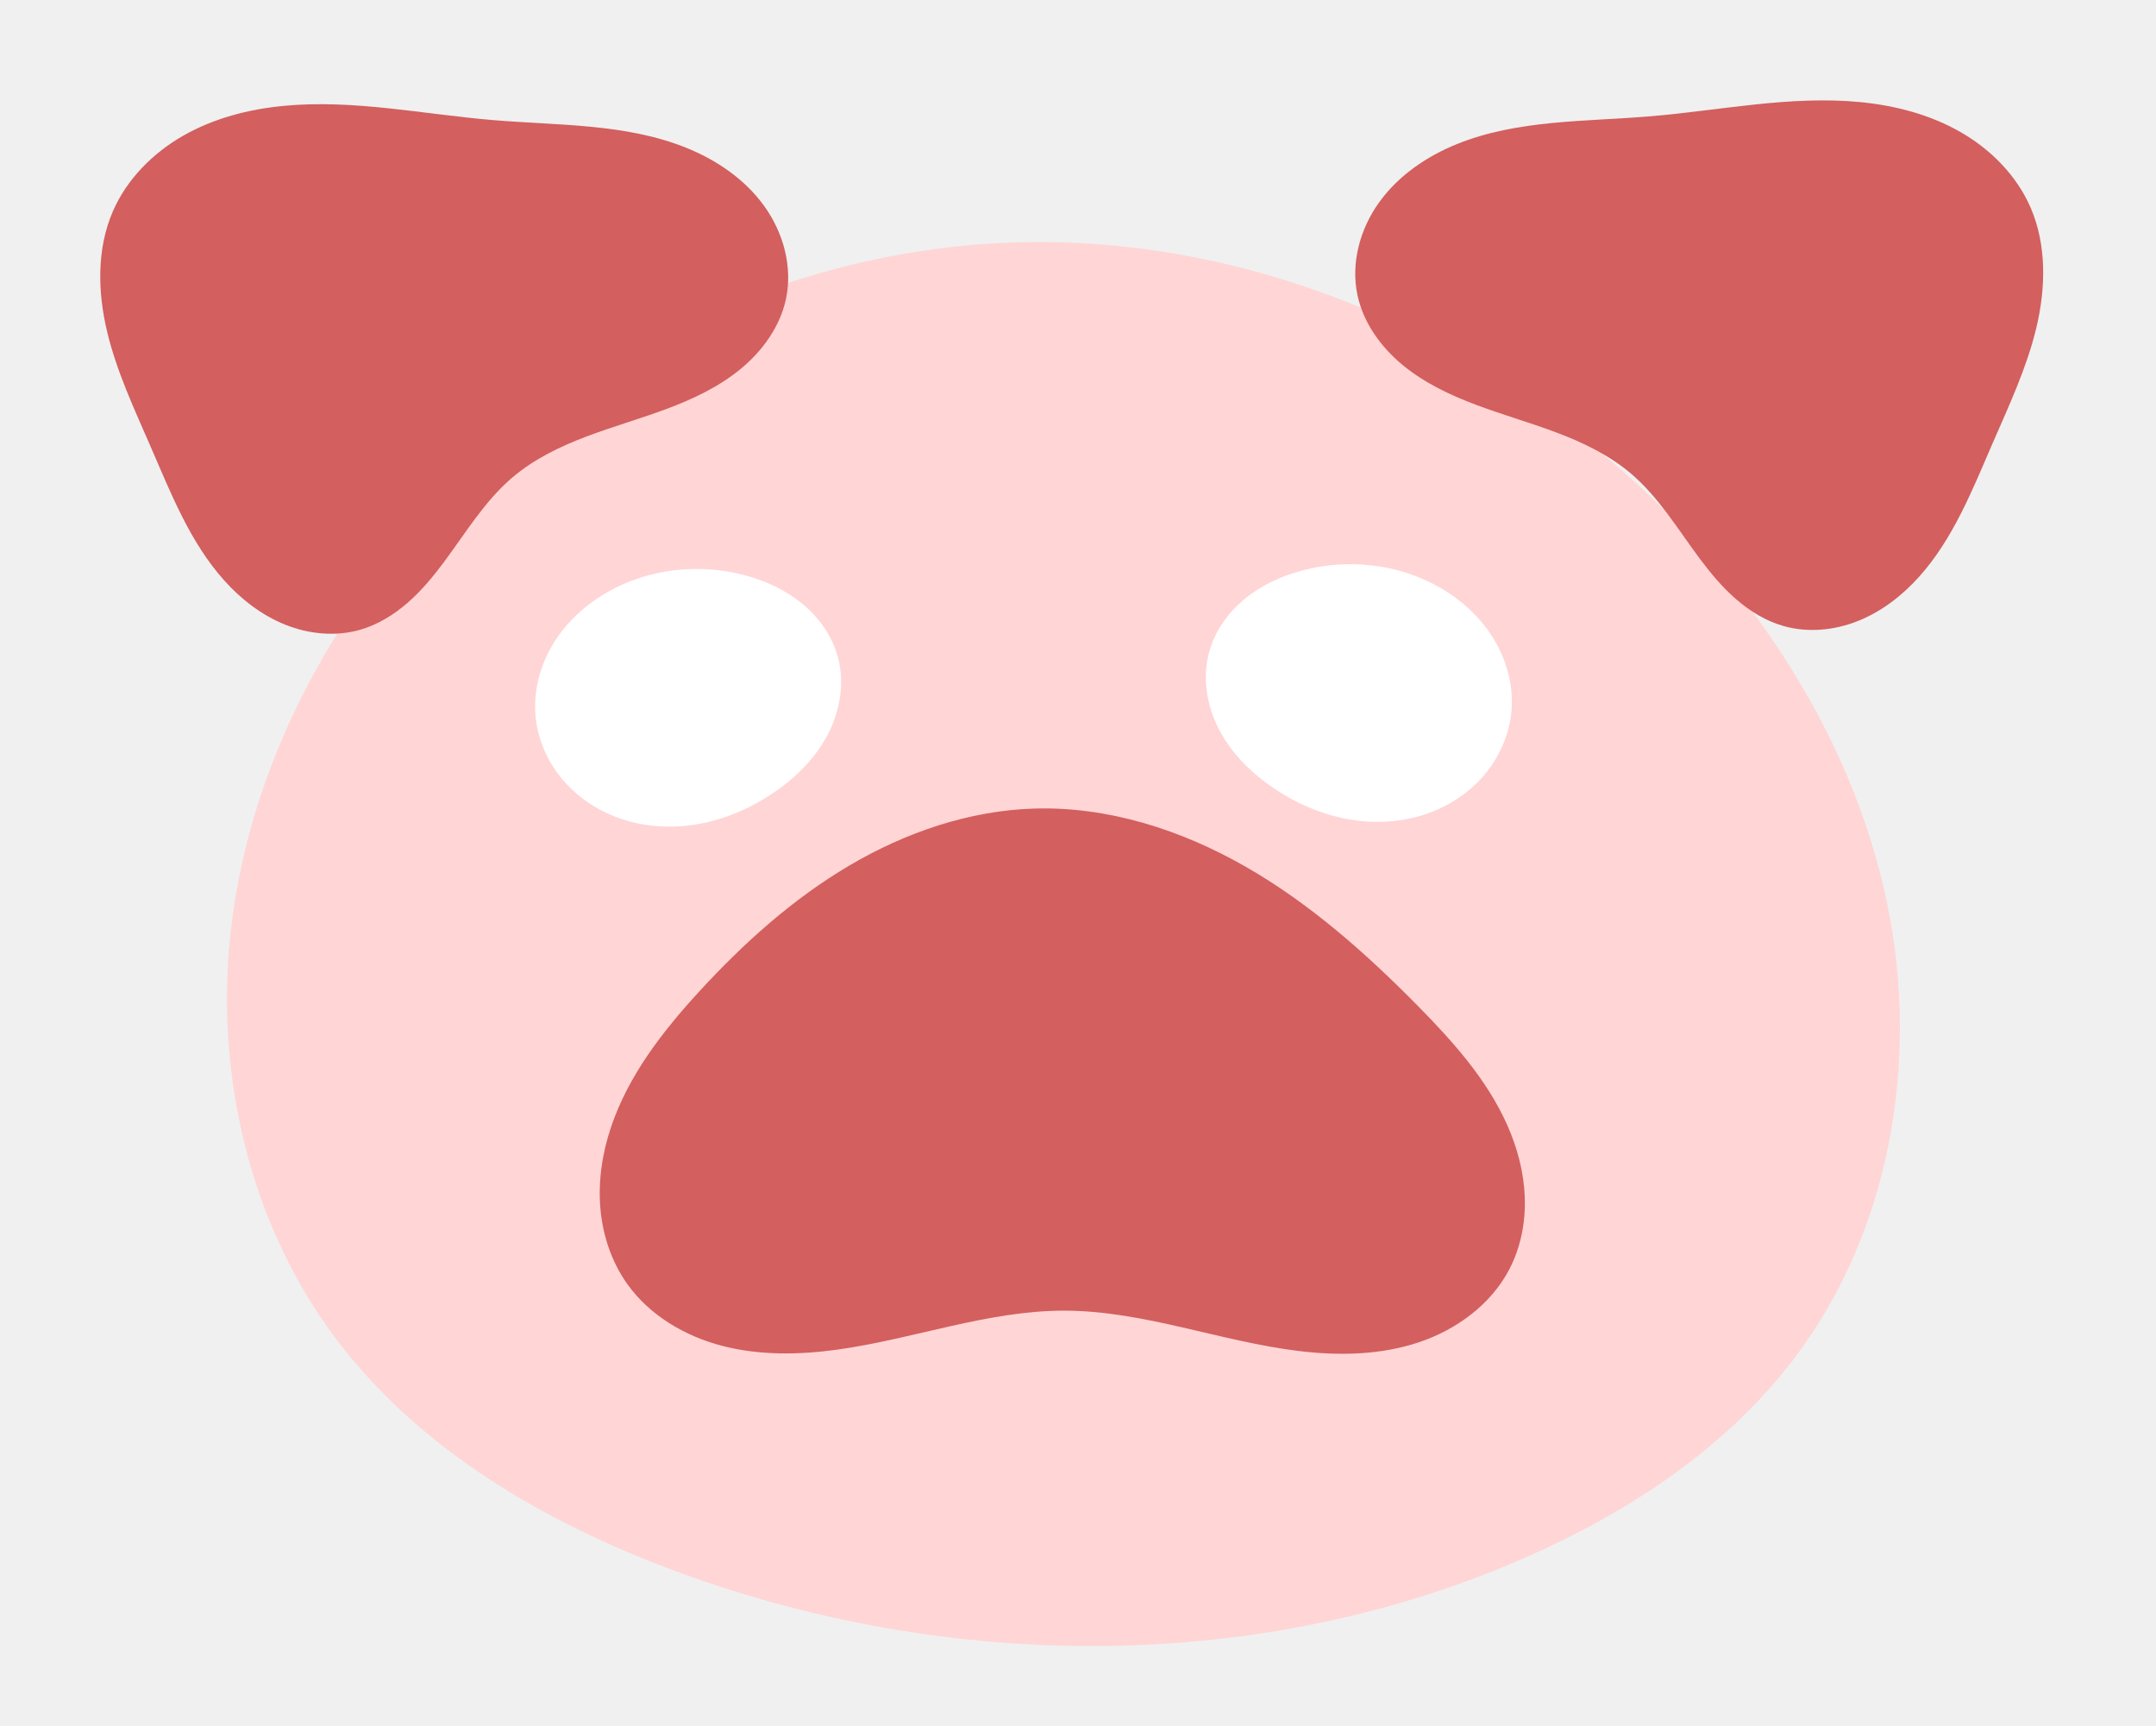
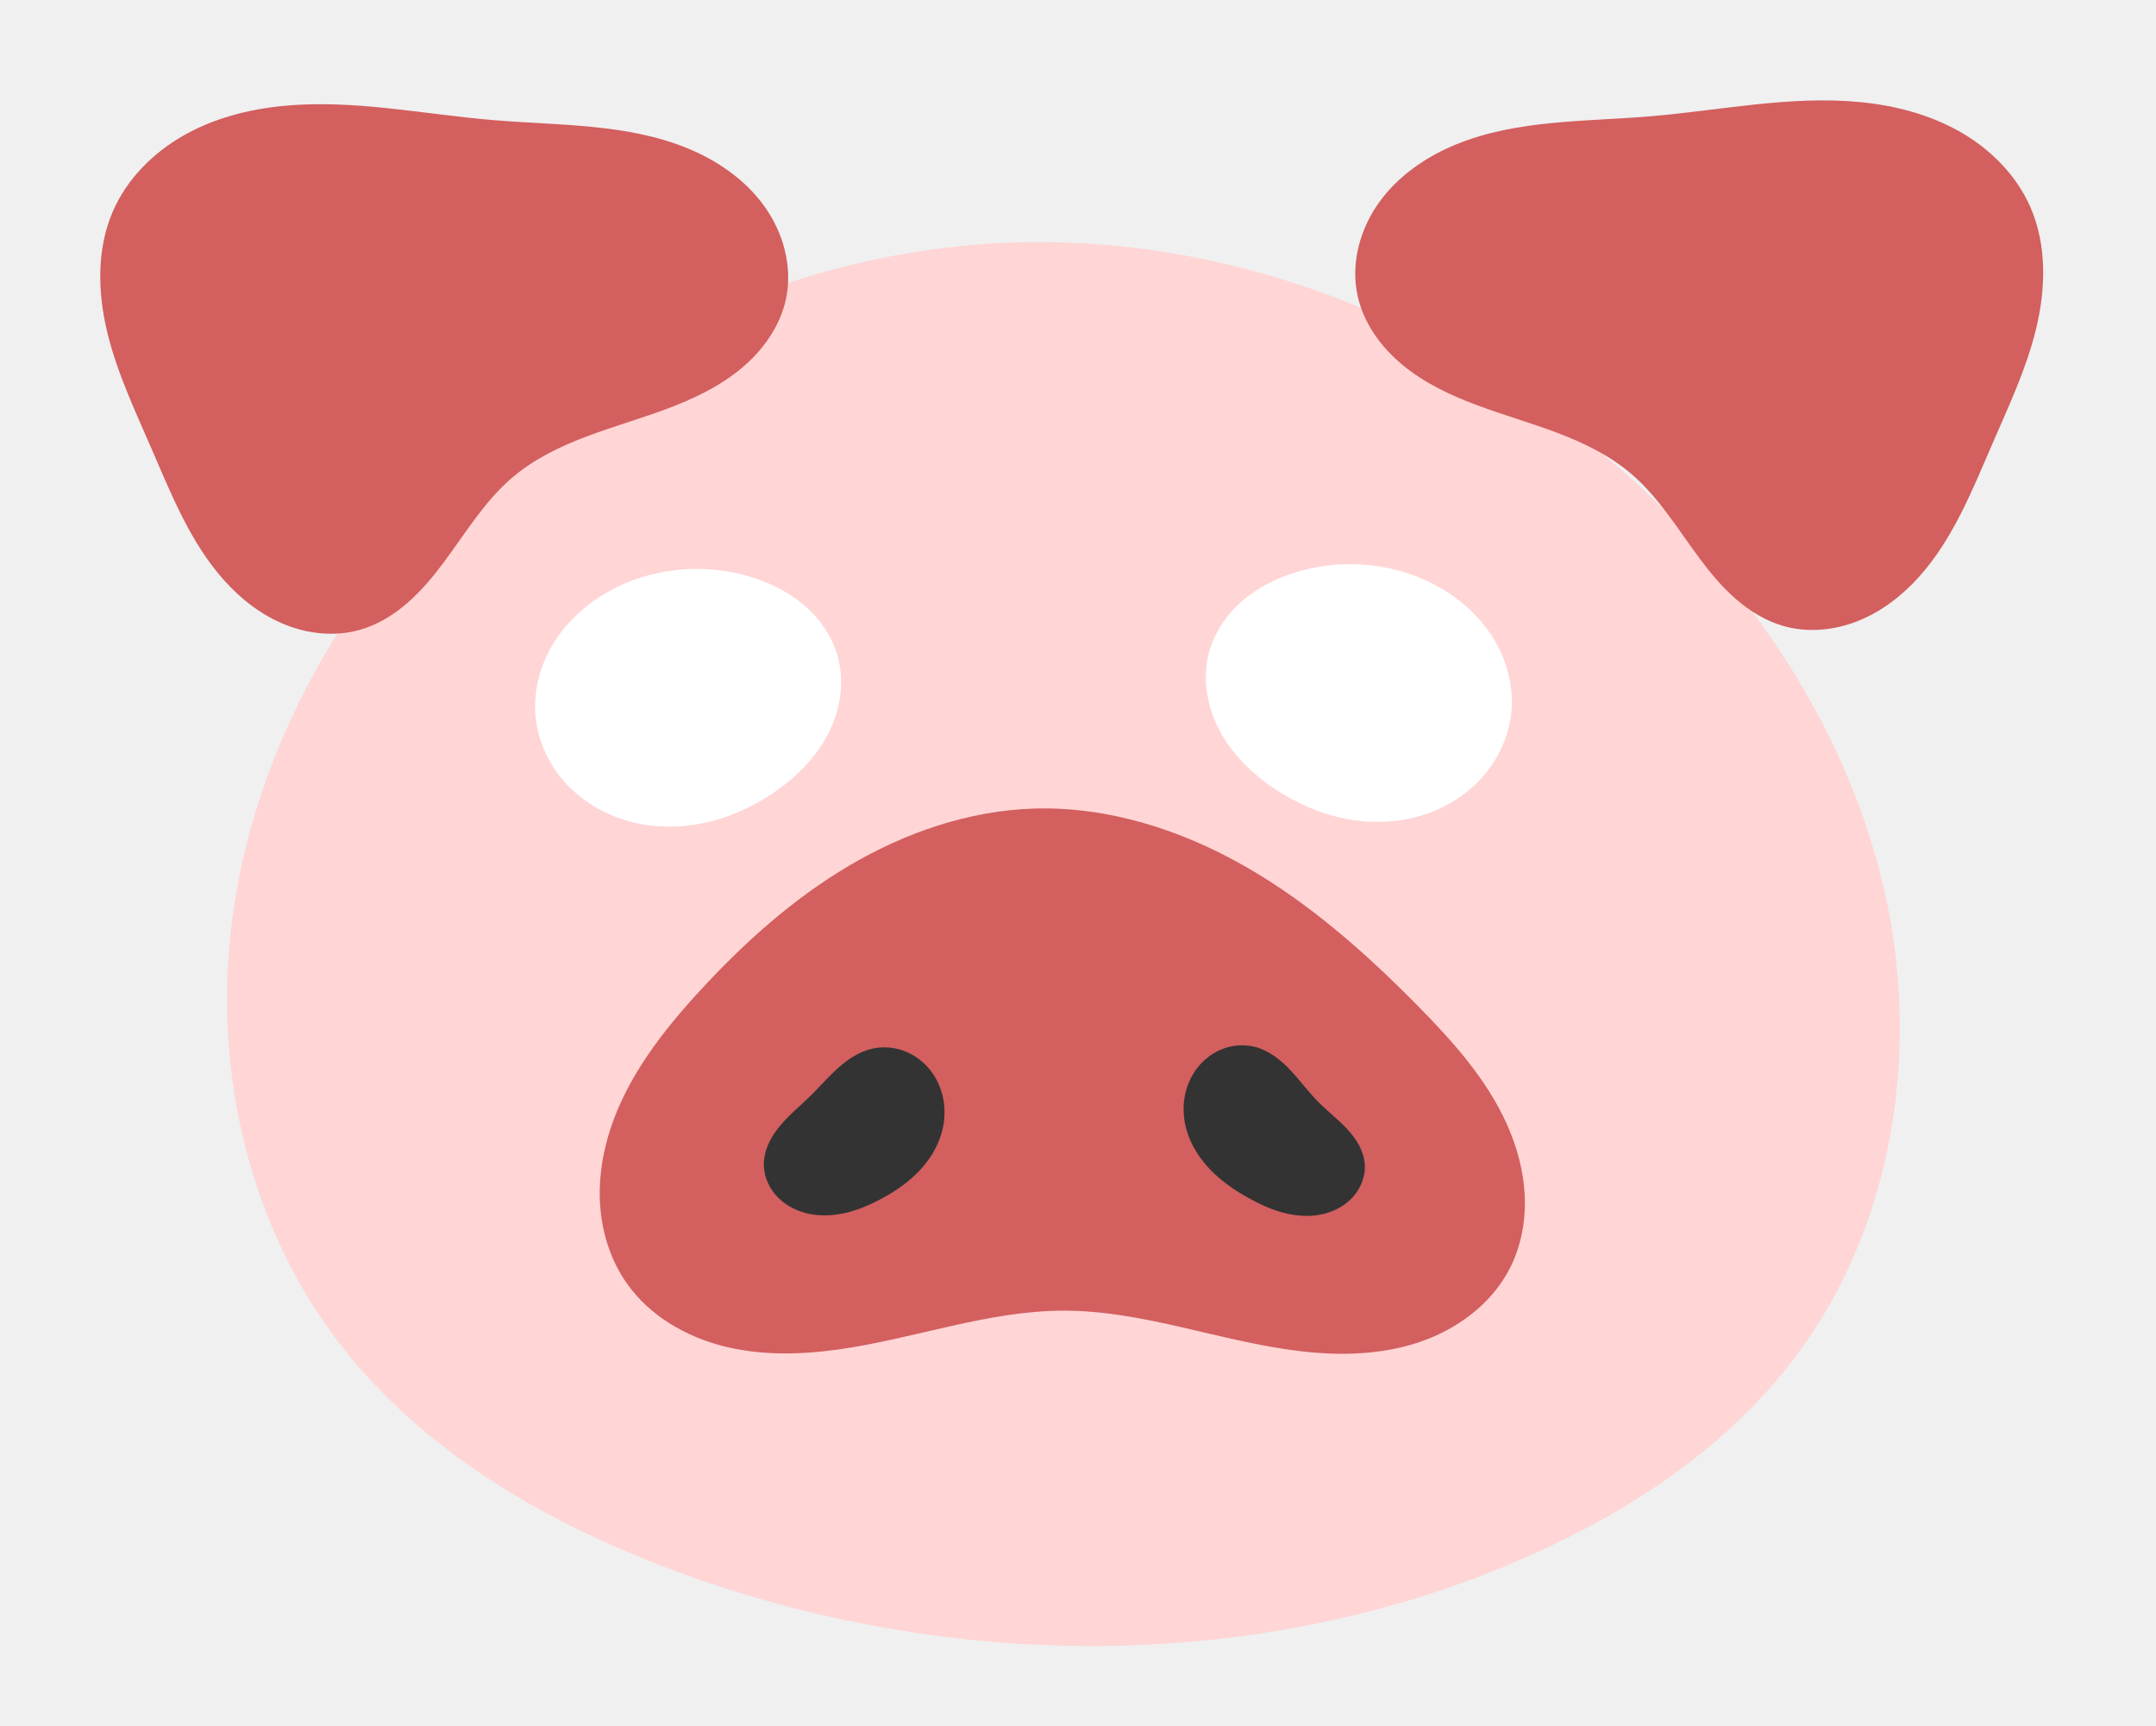
<svg xmlns="http://www.w3.org/2000/svg" width="150mm" height="120mm" viewBox="0 0 150 120" version="1.1" id="svg5">
  <defs id="defs2">
    </defs>
  <g id="layer1">
    <g id="g937" transform="translate(-26.47253,-88.48352)">
      <g id="g929">
        <g id="g924">
          <path style="fill:#ffd5d5;stroke-width:0.265" d="m 98.548,105.322 c 15.928,-0.065 31.553,6.883 43.009,17.949 7.92,7.65 14.037,17.407 16.237,28.196 2.2,10.79 0.209,22.611 -6.416,31.407 -4.71,6.254 -11.465,10.72 -18.626,13.885 -18.527,8.189 -40.27,8.052 -59.265,1.016 -9.111,-3.375 -17.889,-8.474 -23.706,-16.255 -5.92,-7.92 -8.324,-18.215 -7.276,-28.048 1.048,-9.832 5.405,-19.172 11.678,-26.815 10.754,-13.102 27.414,-21.267 44.364,-21.335 z" id="path166" />
          <path style="fill:#d35f5f;stroke-width:0.265" d="m 98.425,144.727 c 5.156,-0.156 10.256,1.489 14.731,4.056 4.474,2.567 8.373,6.027 11.992,9.703 2.423,2.461 4.775,5.088 6.182,8.242 0.703,1.577 1.159,3.276 1.225,5.001 0.067,1.725 -0.265,3.479 -1.057,5.013 -1.275,2.468 -3.684,4.232 -6.318,5.112 -2.635,0.88 -5.484,0.943 -8.242,0.617 -5.517,-0.651 -10.84,-2.808 -16.396,-2.819 -5.364,-0.01 -10.517,1.982 -15.831,2.713 -2.657,0.366 -5.394,0.41 -7.99,-0.264 -2.596,-0.674 -5.05,-2.117 -6.606,-4.301 -1.101,-1.545 -1.718,-3.411 -1.875,-5.301 -0.156,-1.891 0.137,-3.805 0.74,-5.603 1.206,-3.597 3.595,-6.674 6.162,-9.468 3.073,-3.344 6.49,-6.416 10.401,-8.725 3.911,-2.309 8.343,-3.838 12.882,-3.975 z" id="path452" />
        </g>
      </g>
      <path style="fill:#d35f5f;stroke-width:0.265" d="m 120.915,109.008 c -0.475,-2.227 0.183,-4.612 1.515,-6.459 1.332,-1.847 3.287,-3.185 5.397,-4.04 4.221,-1.71 8.923,-1.556 13.461,-1.936 4.866,-0.407 9.727,-1.457 14.587,-0.989 2.43,0.234 4.848,0.86 6.969,2.069 2.121,1.209 3.932,3.03 4.903,5.27 1.135,2.62 1.059,5.632 0.389,8.407 -0.67,2.775 -1.898,5.378 -3.035,7.997 -1.409,3.246 -2.734,6.62 -5.093,9.257 -1.18,1.319 -2.616,2.432 -4.259,3.09 -1.642,0.658 -3.499,0.84 -5.2,0.353 -1.219,-0.349 -2.326,-1.027 -3.284,-1.857 -0.958,-0.83 -1.775,-1.81 -2.533,-2.826 -1.515,-2.032 -2.839,-4.254 -4.767,-5.9 -1.498,-1.279 -3.3,-2.153 -5.141,-2.851 -1.841,-0.698 -3.741,-1.235 -5.586,-1.923 -1.845,-0.688 -3.655,-1.54 -5.175,-2.793 -1.519,-1.253 -2.738,-2.942 -3.148,-4.868 z" id="path510" />
      <path style="fill:#d35f5f;stroke-width:0.265" d="m 81.156,109.273 c 0.475,-2.227 -0.183,-4.612 -1.515,-6.459 -1.332,-1.847 -3.287,-3.185 -5.397,-4.04 -4.221,-1.71 -8.923,-1.556 -13.461,-1.936 -4.866,-0.407 -9.727,-1.457 -14.587,-0.989 -2.43,0.234 -4.848,0.86 -6.969,2.069 -2.121,1.209 -3.932,3.03 -4.903,5.27 -1.135,2.62 -1.059,5.632 -0.389,8.407 0.67,2.775 1.898,5.378 3.035,7.997 1.409,3.246 2.734,6.62 5.093,9.257 1.18,1.319 2.616,2.432 4.259,3.089 1.642,0.658 3.499,0.84 5.2,0.353 1.219,-0.349 2.326,-1.027 3.284,-1.857 0.958,-0.83 1.775,-1.81 2.533,-2.826 1.515,-2.032 2.839,-4.254 4.767,-5.9 1.498,-1.279 3.3,-2.153 5.141,-2.851 1.841,-0.698 3.741,-1.235 5.586,-1.923 1.845,-0.688 3.655,-1.54 5.175,-2.793 1.519,-1.253 2.738,-2.942 3.148,-4.868 z" id="path582" />
    </g>
    <path style="fill:#ffffff;stroke-width:0.108" d="m 42.257,41.189 c -1.531,0.877 -2.874,2.108 -3.786,3.619 -0.912,1.511 -1.378,3.306 -1.207,5.062 0.169,1.727 0.952,3.377 2.132,4.65 1.18,1.273 2.743,2.172 4.419,2.623 1.676,0.451 3.459,0.462 5.158,0.104 1.698,-0.358 3.312,-1.078 4.756,-2.042 1.561,-1.042 2.947,-2.392 3.829,-4.048 0.882,-1.656 1.227,-3.636 0.739,-5.447 -0.392,-1.454 -1.303,-2.743 -2.463,-3.703 -1.16,-0.961 -2.561,-1.605 -4.016,-1.994 -3.182,-0.85 -6.702,-0.461 -9.56,1.176 z" id="path978" />
    <path style="fill:#ffffff;stroke-width:0.108" d="m 100.157,40.858 c 1.531,0.877 2.874,2.108 3.786,3.619 0.912,1.511 1.378,3.306 1.206,5.062 -0.169,1.727 -0.952,3.377 -2.132,4.65 -1.18,1.273 -2.743,2.172 -4.419,2.623 -1.676,0.451 -3.459,0.462 -5.158,0.104 -1.698,-0.358 -3.312,-1.078 -4.756,-2.042 -1.561,-1.042 -2.947,-2.392 -3.829,-4.048 -0.882,-1.656 -1.227,-3.636 -0.739,-5.447 0.392,-1.454 1.303,-2.743 2.463,-3.703 1.16,-0.961 2.561,-1.605 4.016,-1.994 3.182,-0.85 6.702,-0.461 9.56,1.176 z" id="path978-4" />
+     <path style="fill:#333333;stroke-width:0.059" d="m 56.378,76.235 c -0.713,0.7 -1.497,1.333 -2.133,2.105 -0.318,0.386 -0.597,0.806 -0.796,1.265 -0.199,0.458 -0.316,0.956 -0.306,1.456 0.017,0.842 0.404,1.658 1.001,2.253 0.596,0.595 1.389,0.975 2.217,1.134 0.827,0.159 1.687,0.105 2.506,-0.089 0.82,-0.194 1.602,-0.525 2.348,-0.917 0.963,-0.506 1.878,-1.119 2.641,-1.894 0.763,-0.775 1.37,-1.72 1.663,-2.767 0.204,-0.729 0.252,-1.503 0.124,-2.25 -0.129,-0.746 -0.435,-1.463 -0.9,-2.061 -0.465,-0.598 -1.088,-1.074 -1.794,-1.348 -0.706,-0.275 -1.492,-0.346 -2.232,-0.184 -0.901,0.196 -1.7,0.721 -2.39,1.334 -0.69,0.613 -1.289,1.318 -1.948,1.965 z" id="path978-8-0" />
+     <path style="fill:#333333;stroke-width:0.059" d="m 91.715,76.648 c 0.648,0.656 1.388,1.215 2.016,1.891 0.627,0.675 1.149,1.503 1.22,2.422 0.066,0.86 -0.284,1.728 -0.875,2.357 -0.591,0.628 -1.407,1.024 -2.256,1.178 -0.849,0.154 -1.729,0.076 -2.563,-0.147 -0.833,-0.223 -1.623,-0.588 -2.377,-1.006 -0.948,-0.527 -1.853,-1.146 -2.614,-1.919 -0.761,-0.773 -1.377,-1.705 -1.69,-2.743 -0.222,-0.736 -0.289,-1.52 -0.173,-2.279 0.116,-0.759 0.416,-1.493 0.884,-2.102 0.468,-0.609 1.104,-1.091 1.825,-1.357 0.721,-0.265 1.525,-0.31 2.265,-0.105 0.941,0.26 1.735,0.899 2.405,1.609 0.67,0.711 1.246,1.507 1.933,2.202 z" id="path978-8-0-5" />
  </g>
</svg>
